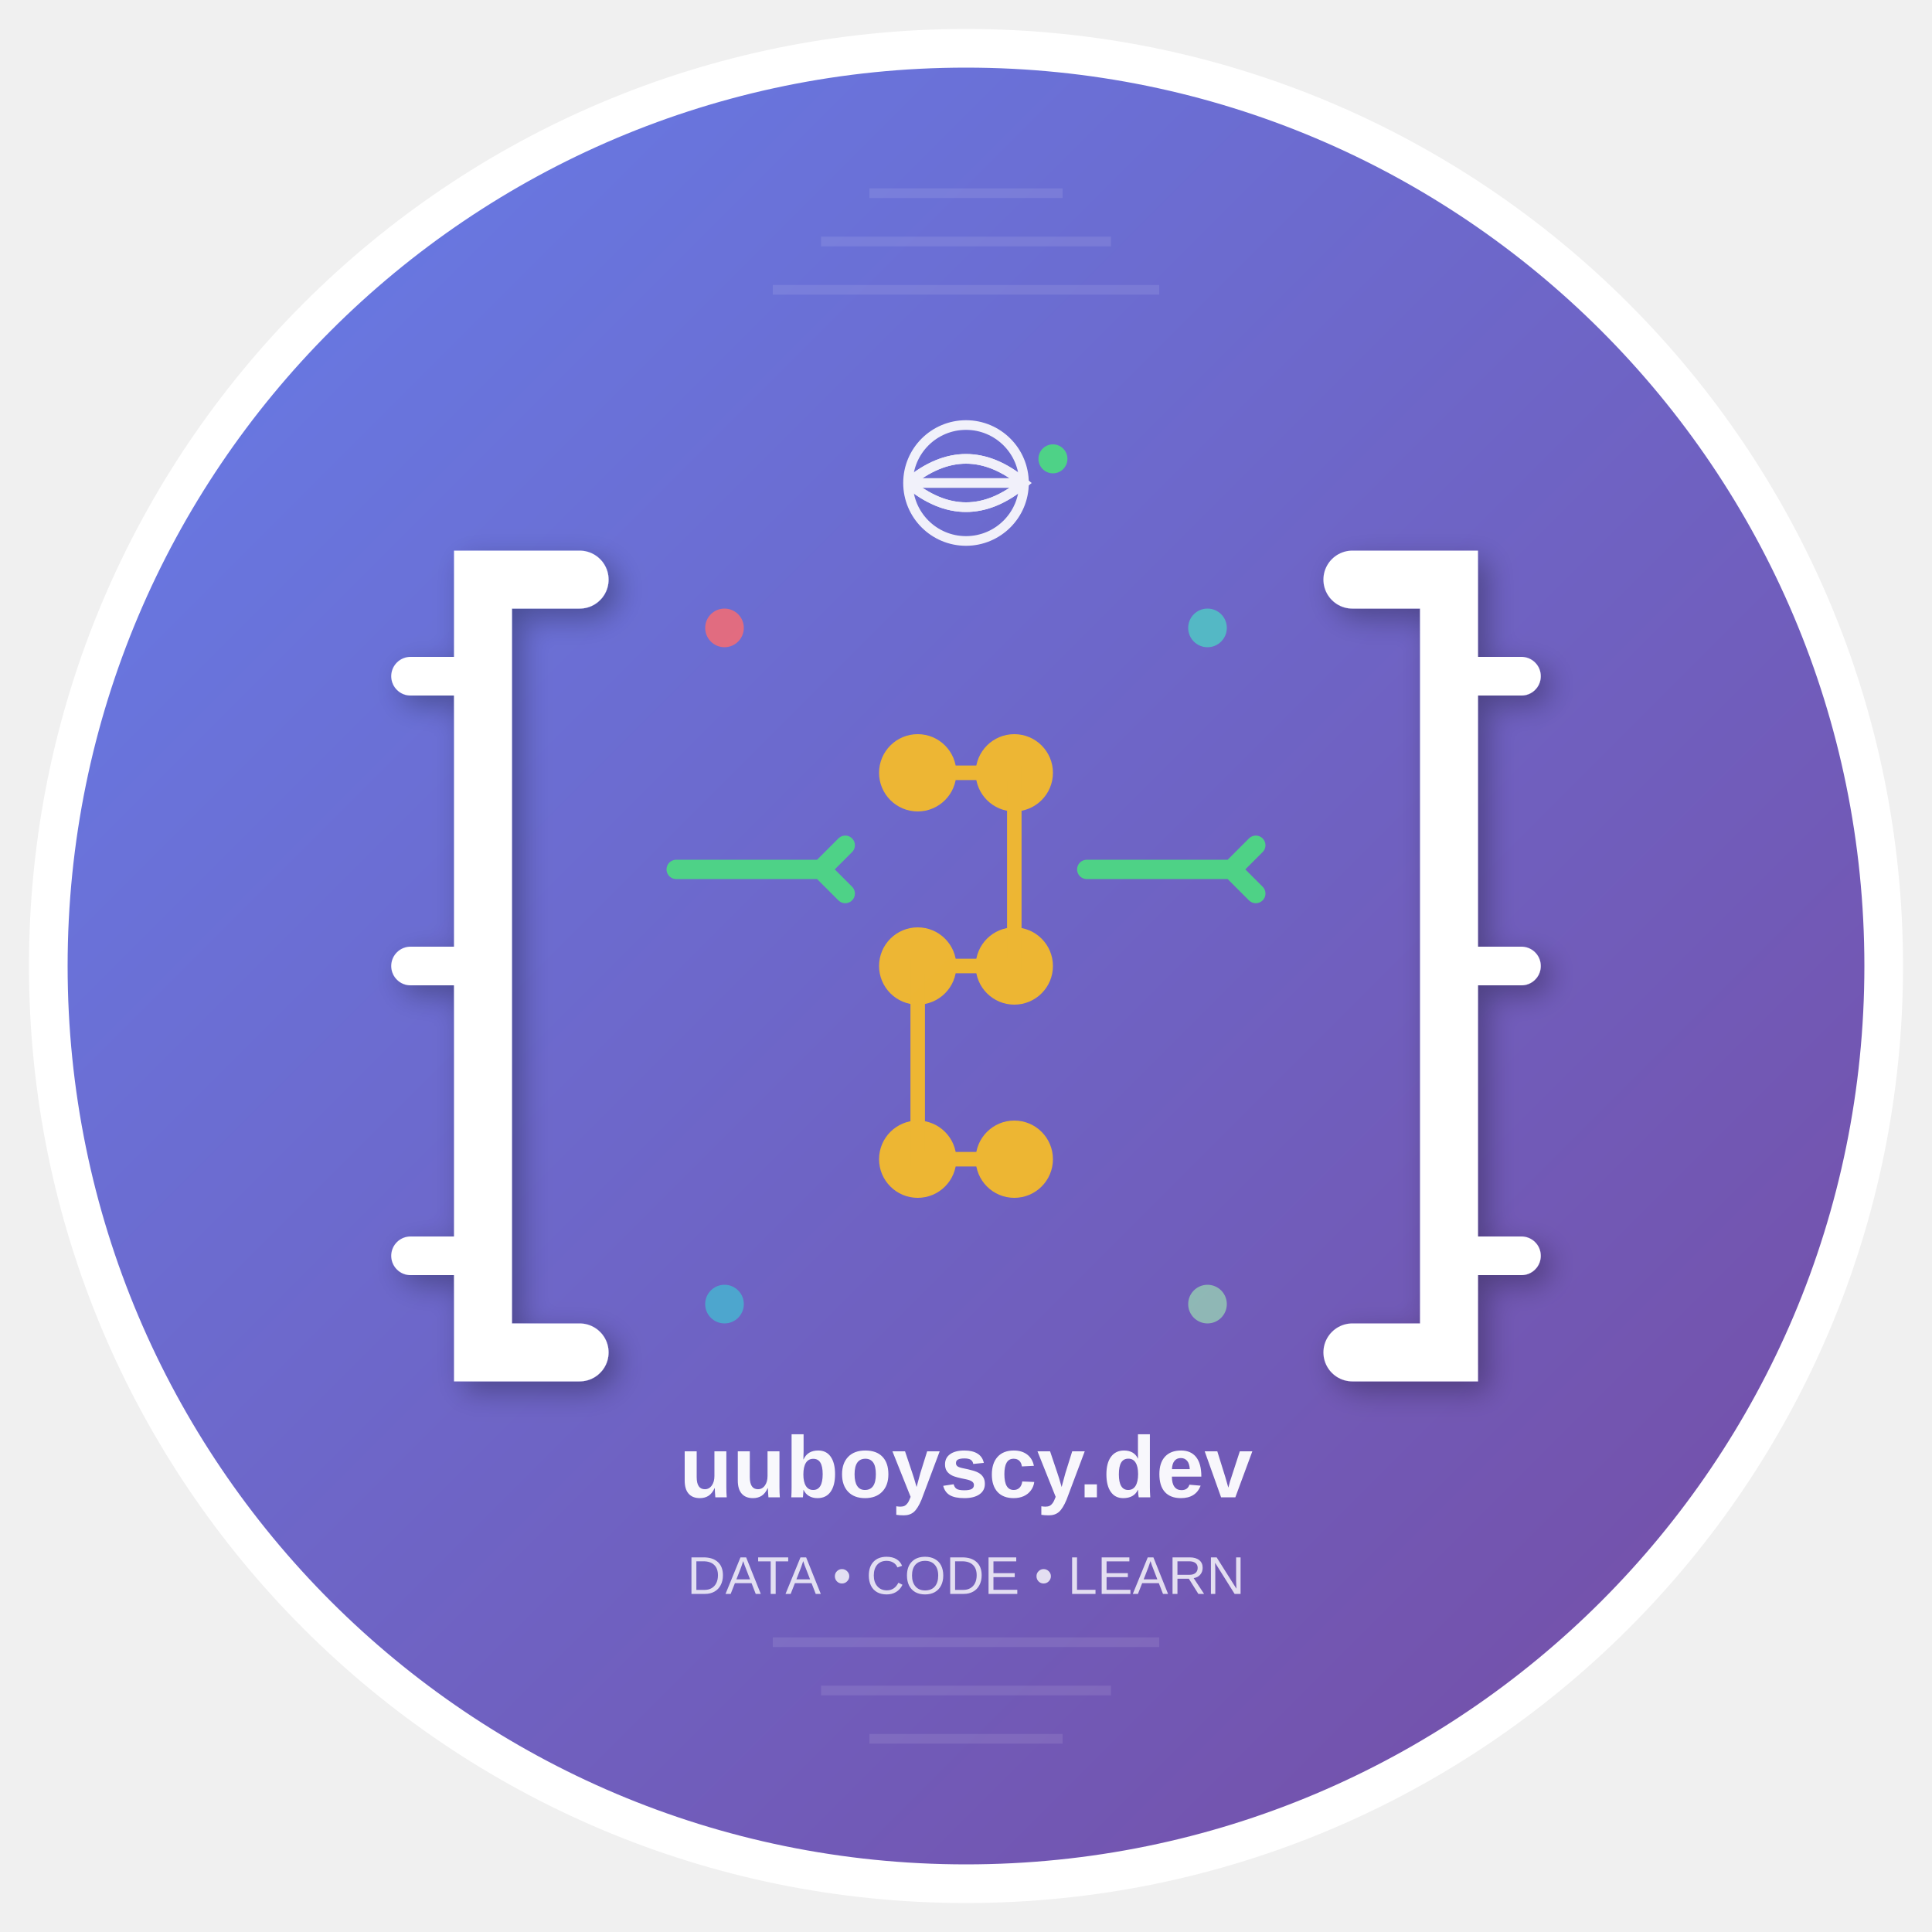
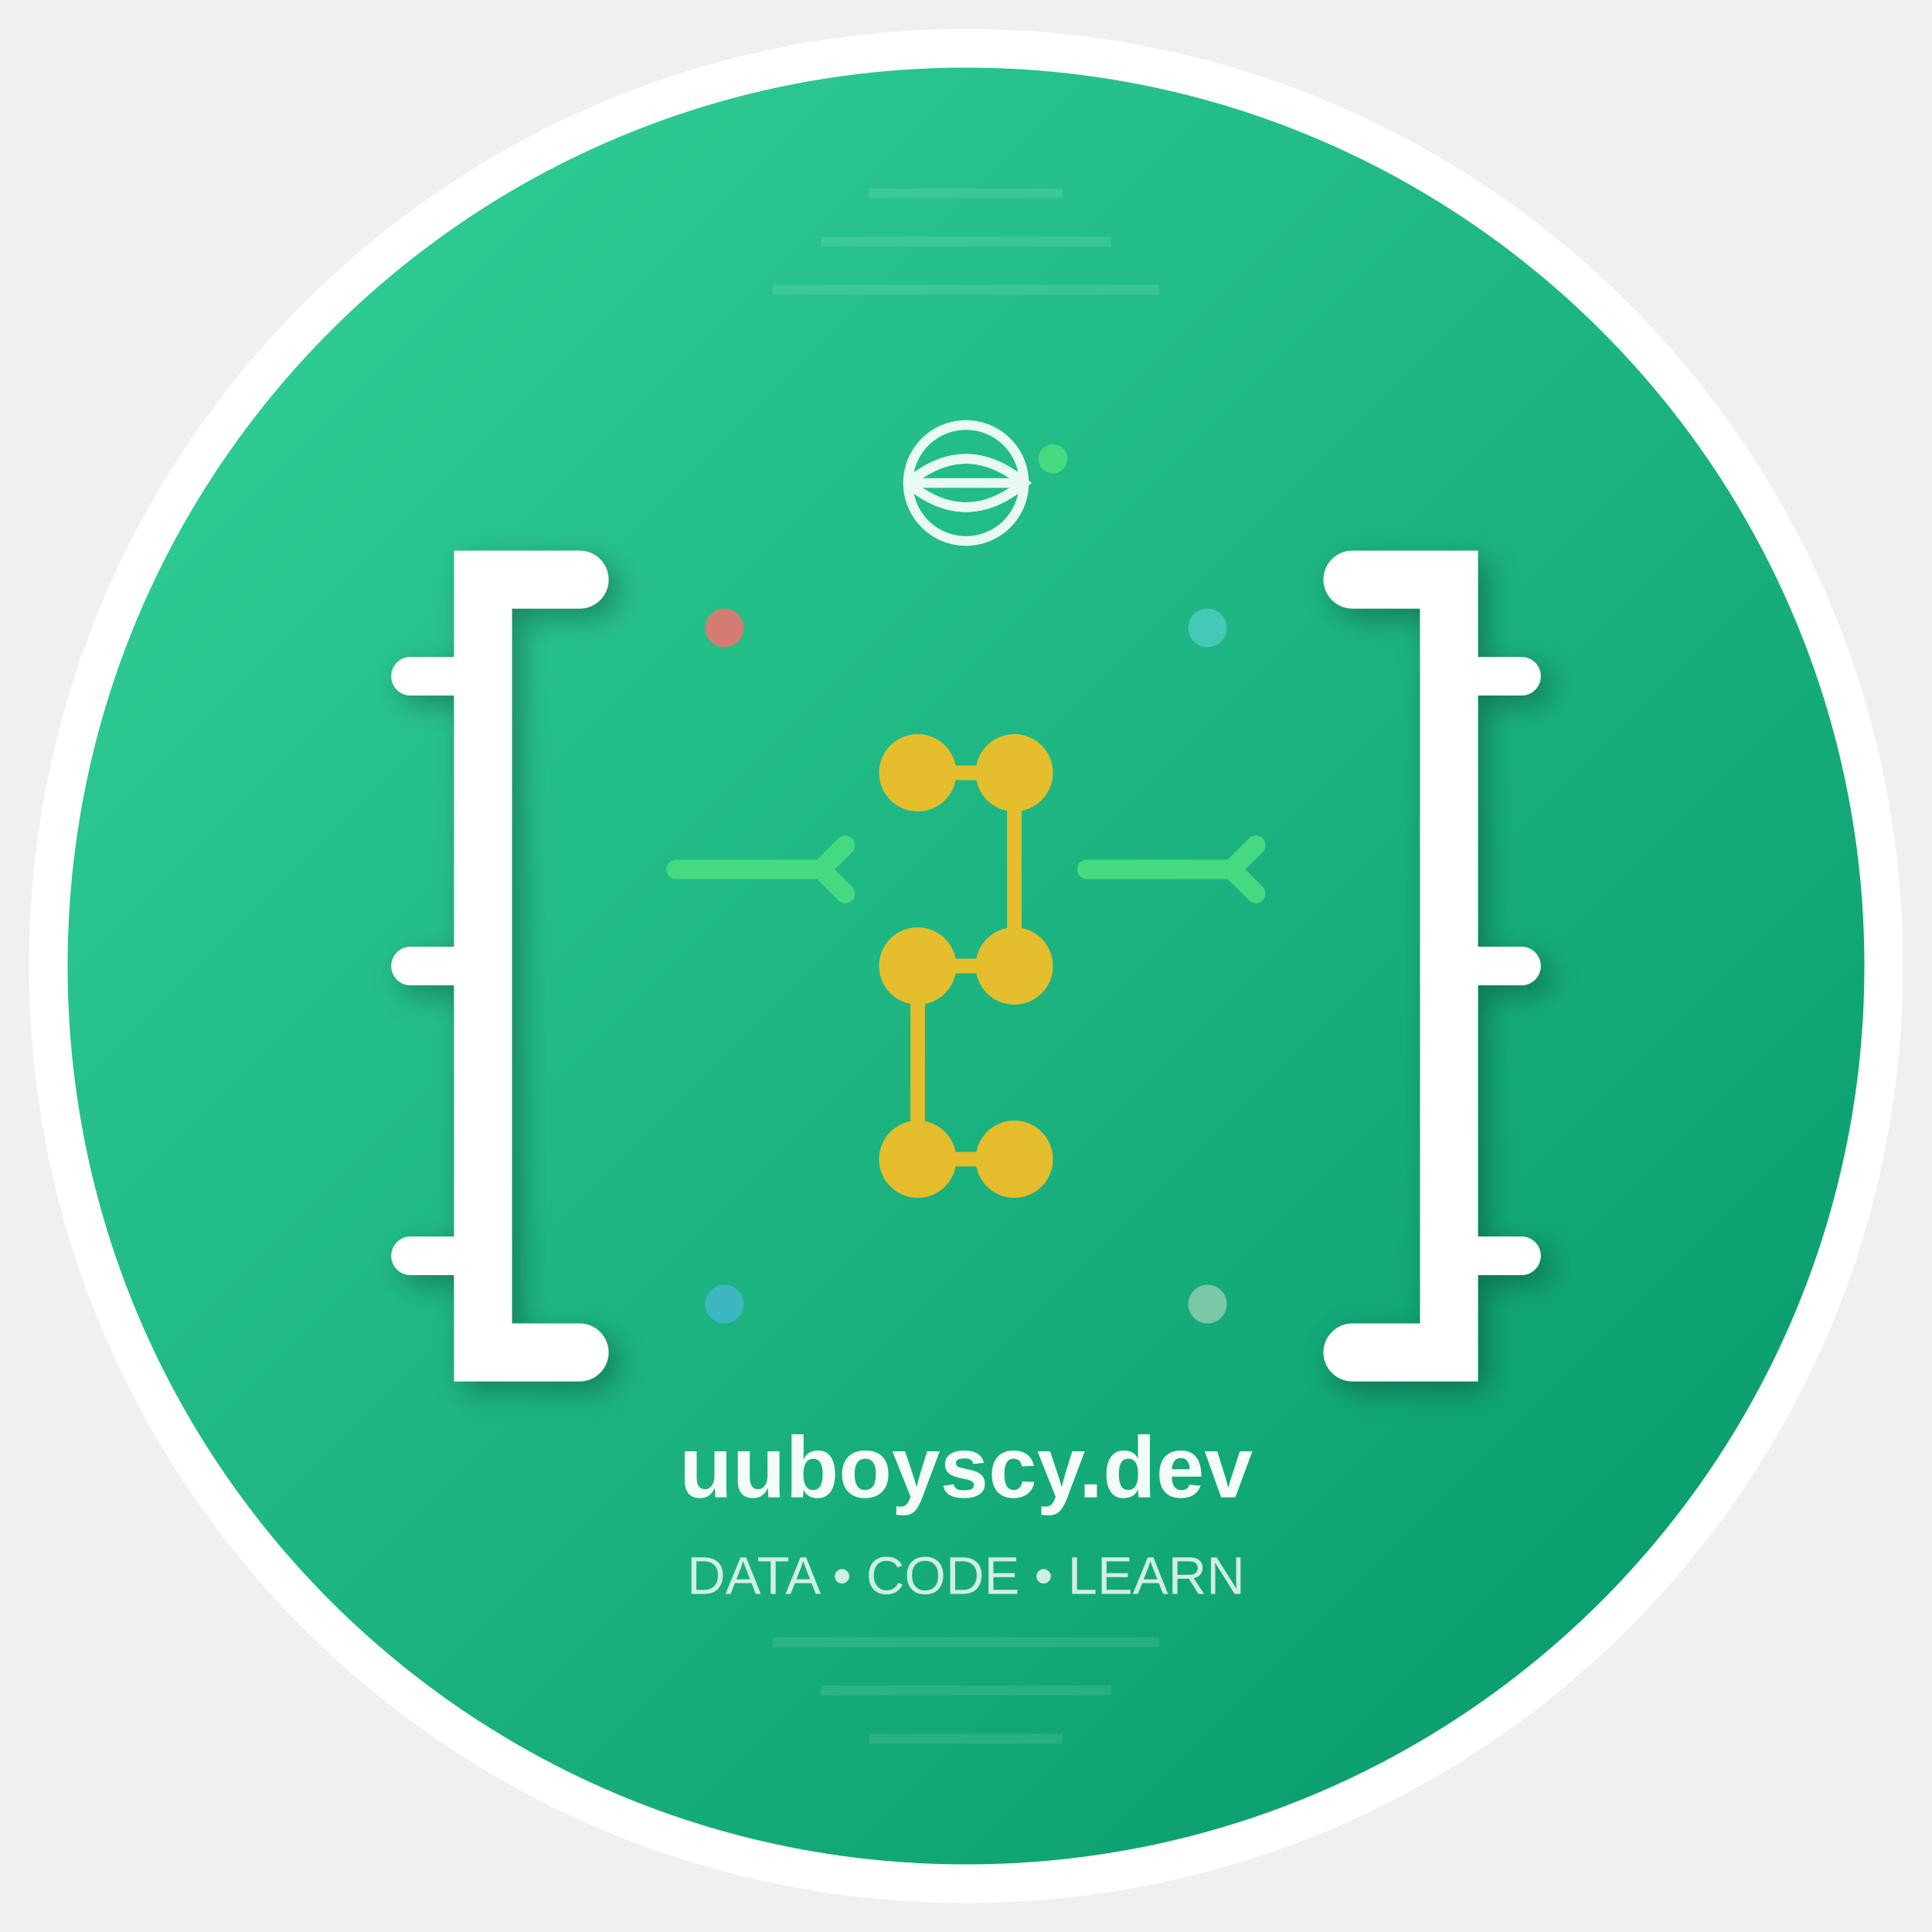
<svg xmlns="http://www.w3.org/2000/svg" viewBox="0 0 400 400">
  <defs>
    <linearGradient id="bgGradient" x1="0%" y1="0%" x2="100%" y2="100%">
-       <stop offset="0%" style="stop-color:#667eea;stop-opacity:1" />
-       <stop offset="100%" style="stop-color:#764ba2;stop-opacity:1" />
+       <stop offset="0%" style="stop-color:#34d399;stop-opacity:1" />
+       <stop offset="100%" style="stop-color:#059669;stop-opacity:1" />
    </linearGradient>
    <filter id="shadow" x="-50%" y="-50%" width="200%" height="200%">
      <feDropShadow dx="2" dy="2" stdDeviation="3" flood-color="#000" flood-opacity="0.3" />
    </filter>
  </defs>
  <circle cx="200" cy="200" r="190" fill="url(#bgGradient)" stroke="#fff" stroke-width="8" />
  <g filter="url(#shadow)">
    <path d="M 120 120 L 100 120 L 100 280 L 120 280" stroke="#fff" stroke-width="12" fill="none" stroke-linecap="round" />
    <path d="M 100 140 L 85 140" stroke="#fff" stroke-width="8" fill="none" stroke-linecap="round" />
    <path d="M 100 200 L 85 200" stroke="#fff" stroke-width="8" fill="none" stroke-linecap="round" />
    <path d="M 100 260 L 85 260" stroke="#fff" stroke-width="8" fill="none" stroke-linecap="round" />
    <path d="M 280 120 L 300 120 L 300 280 L 280 280" stroke="#fff" stroke-width="12" fill="none" stroke-linecap="round" />
    <path d="M 300 140 L 315 140" stroke="#fff" stroke-width="8" fill="none" stroke-linecap="round" />
    <path d="M 300 200 L 315 200" stroke="#fff" stroke-width="8" fill="none" stroke-linecap="round" />
    <path d="M 300 260 L 315 260" stroke="#fff" stroke-width="8" fill="none" stroke-linecap="round" />
  </g>
  <g opacity="0.9">
    <path d="M 140 180 L 170 180 L 175 175 M 175 185 L 170 180" stroke="#4ade80" stroke-width="4" fill="none" stroke-linecap="round" />
    <path d="M 225 180 L 255 180 L 260 175 M 260 185 L 255 180" stroke="#4ade80" stroke-width="4" fill="none" stroke-linecap="round" />
    <circle cx="190" cy="160" r="8" fill="#fbbf24" />
    <circle cx="210" cy="160" r="8" fill="#fbbf24" />
    <circle cx="190" cy="200" r="8" fill="#fbbf24" />
    <circle cx="210" cy="200" r="8" fill="#fbbf24" />
    <circle cx="190" cy="240" r="8" fill="#fbbf24" />
    <circle cx="210" cy="240" r="8" fill="#fbbf24" />
    <path d="M 190 160 L 210 160 L 210 200 L 190 200 L 190 240 L 210 240" stroke="#fbbf24" stroke-width="3" fill="none" stroke-linecap="round" />
  </g>
  <g opacity="0.9">
    <circle cx="200" cy="100" r="12" fill="none" stroke="#fff" stroke-width="2" />
    <path d="M 188 100 Q 200 90 212 100 Q 200 110 188 100" fill="none" stroke="#fff" stroke-width="2" />
    <path d="M 188 100 Q 200 110 212 100 Q 200 90 188 100" fill="none" stroke="#fff" stroke-width="2" />
    <line x1="188" y1="100" x2="212" y2="100" stroke="#fff" stroke-width="2" />
    <circle cx="218" cy="95" r="3" fill="#4ade80" />
  </g>
  <circle cx="150" cy="130" r="4" fill="#ff6b6b" opacity="0.8" />
  <circle cx="250" cy="130" r="4" fill="#4ecdc4" opacity="0.8" />
  <circle cx="150" cy="270" r="4" fill="#45b7d1" opacity="0.8" />
  <circle cx="250" cy="270" r="4" fill="#96ceb4" opacity="0.8" />
  <g opacity="0.1">
    <path d="M 160 340 L 240 340 M 170 350 L 230 350 M 180 360 L 220 360" stroke="#fff" stroke-width="2" />
    <path d="M 160 60 L 240 60 M 170 50 L 230 50 M 180 40 L 220 40" stroke="#fff" stroke-width="2" />
  </g>
  <text x="200" y="310" text-anchor="middle" fill="#fff" font-family="Arial, sans-serif" font-size="18" font-weight="bold" opacity="0.95">
    uuboyscy.dev
  </text>
  <text x="200" y="330" text-anchor="middle" fill="#fff" font-family="Arial, sans-serif" font-size="11" opacity="0.8">
    DATA • CODE • LEARN
  </text>
</svg>
